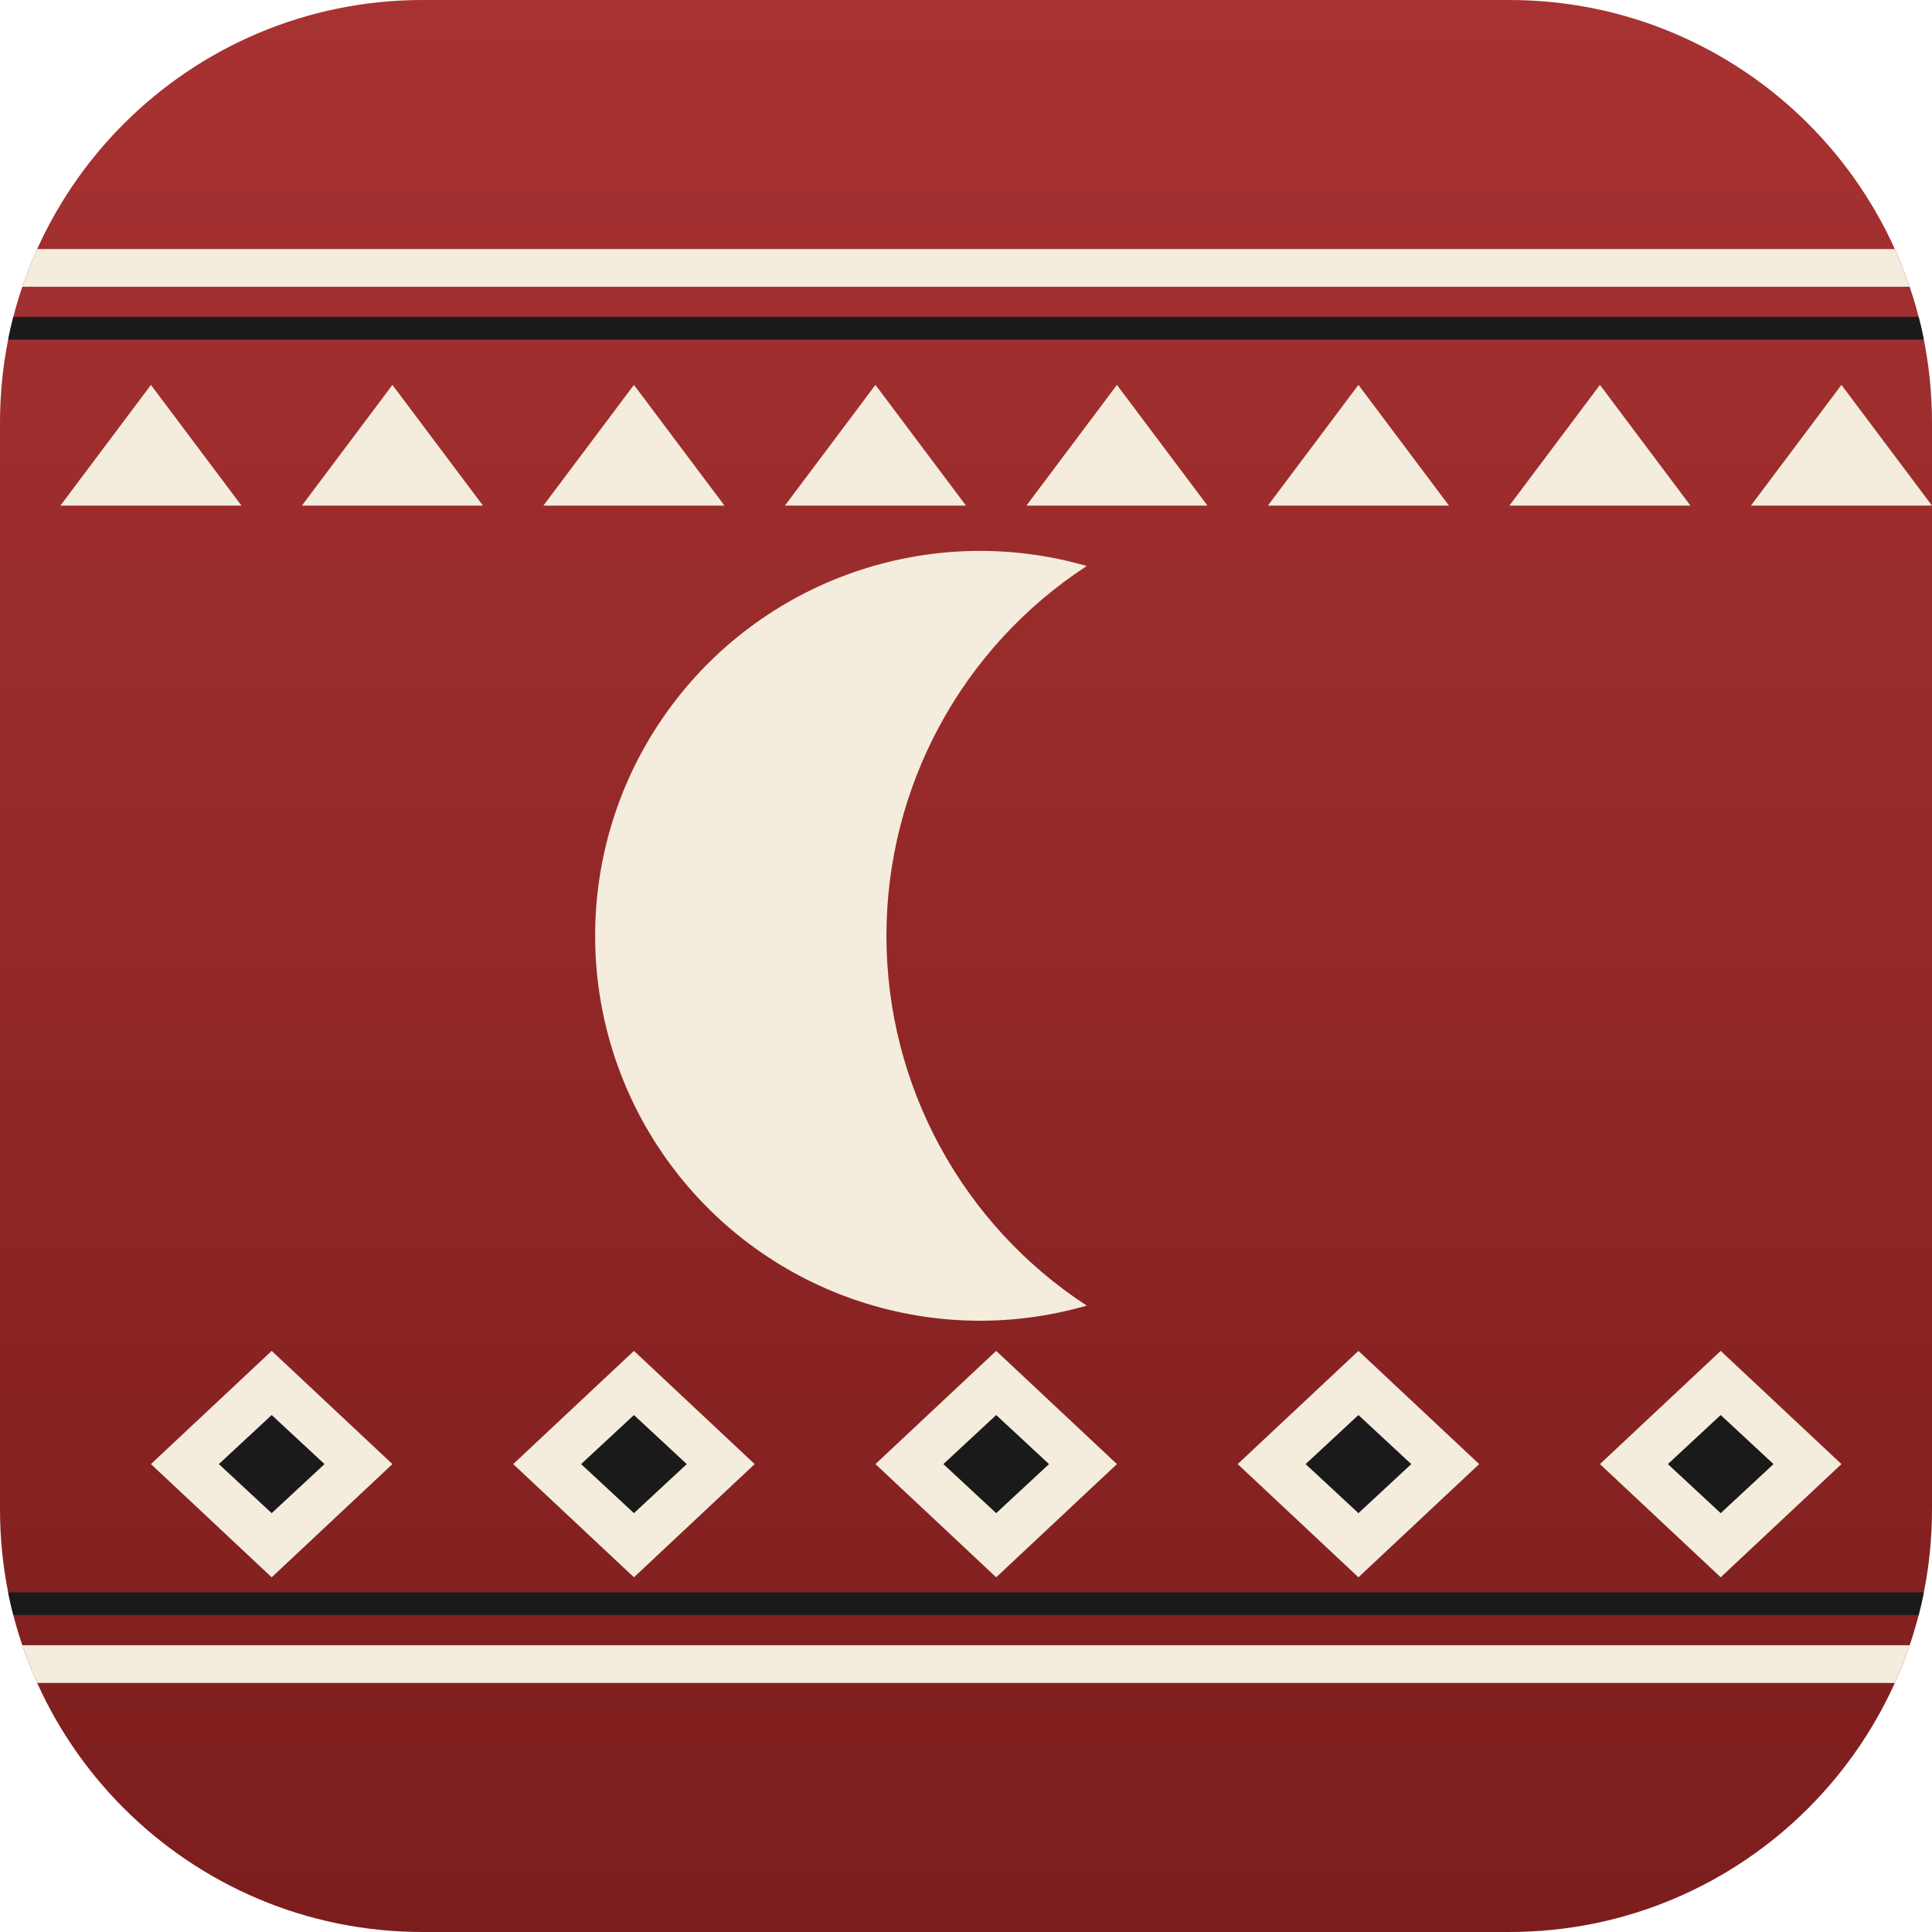
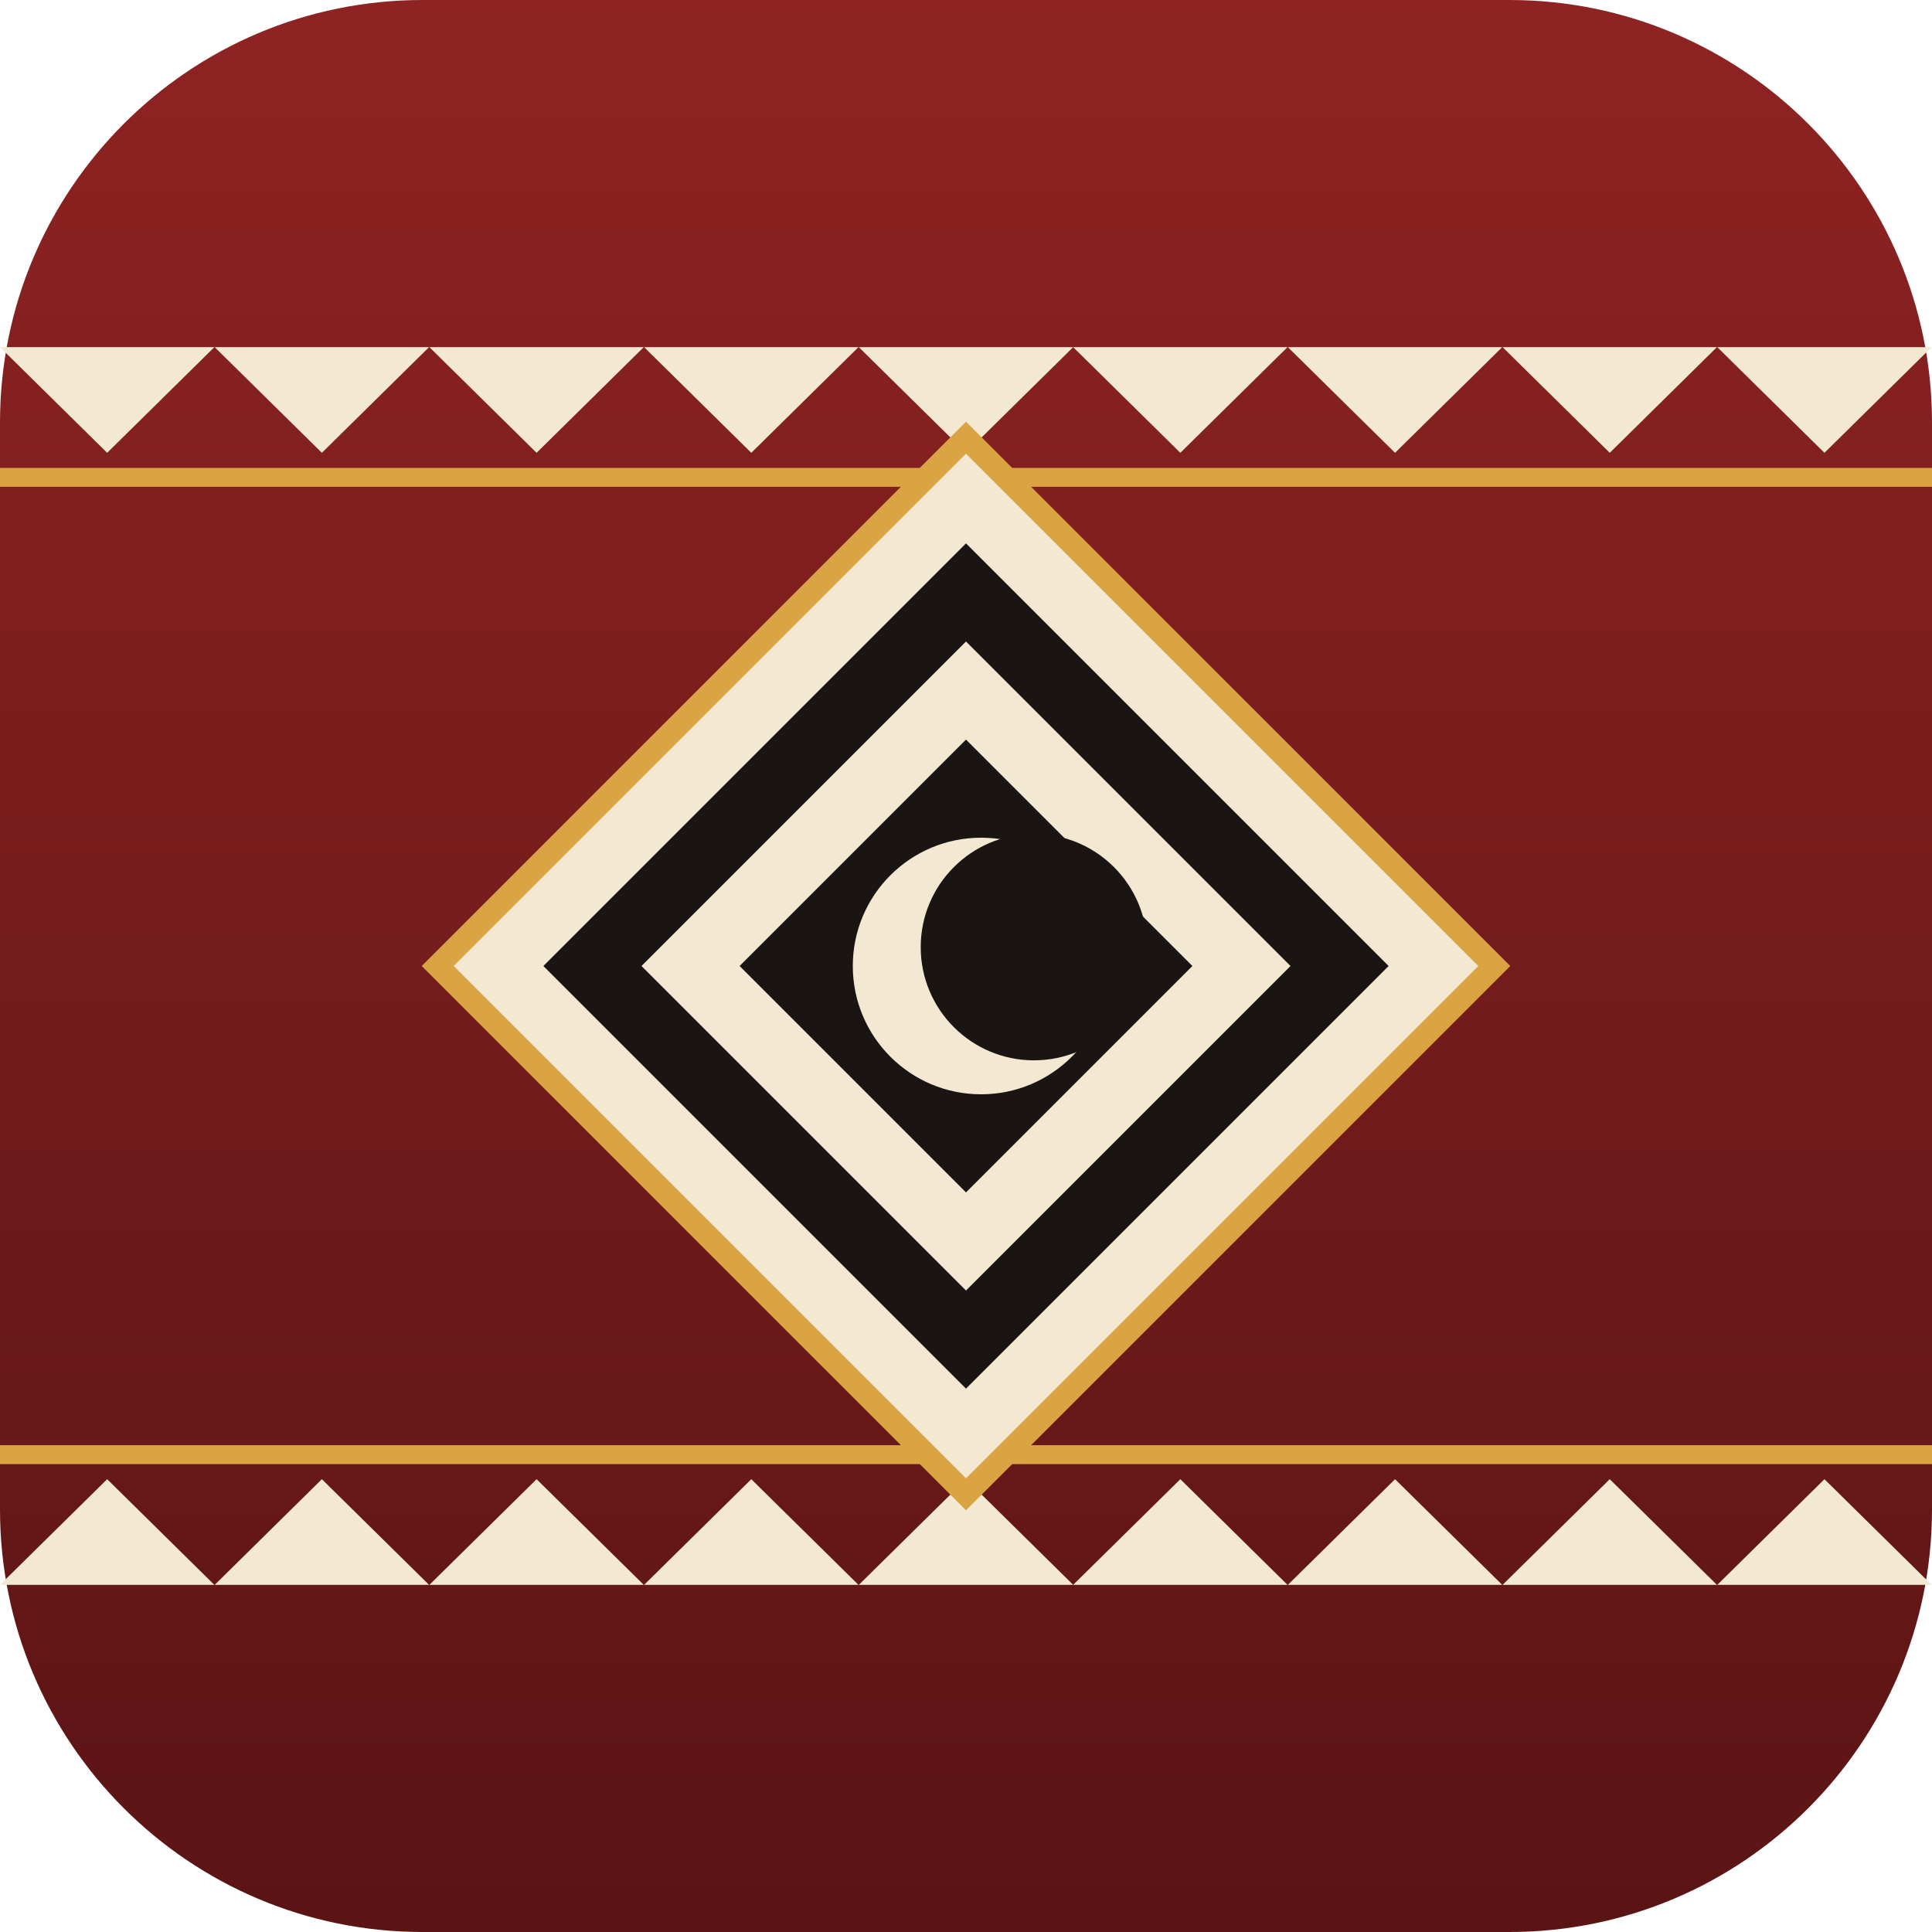
- <svg xmlns="http://www.w3.org/2000/svg" viewBox="0 0 512 512">
+ <svg xmlns="http://www.w3.org/2000/svg" viewBox="0 0 512 512" width="512" height="512">
  <defs>
-     <linearGradient id="field" x1="0" y1="0" x2="0" y2="1">
-       <stop offset="0" stop-color="#a83232" />
-       <stop offset="1" stop-color="#7c1d1d" />
+     <linearGradient id="bg" x1="0" y1="0" x2="0" y2="1">
+       <stop offset="0" stop-color="#8f2323" />
+       <stop offset="1" stop-color="#5a1414" />
    </linearGradient>
-     <clipPath id="round">
-       <rect width="512" height="512" rx="112" />
-     </clipPath>
  </defs>
-   <g clip-path="url(#round)">
-     <rect width="512" height="512" fill="url(#field)" />
-     <rect x="0" y="66" width="512" height="10" fill="#f4ecdc" />
-     <rect x="0" y="84" width="512" height="6" fill="#1a1a1a" />
-     <g fill="#f4ecdc">
-       <path d="M16 134l24-32 24 32zM80 134l24-32 24 32zM144 134l24-32 24 32zM208 134l24-32 24 32zM272 134l24-32 24 32zM336 134l24-32 24 32zM400 134l24-32 24 32zM464 134l24-32 24 32z" />
-     </g>
-     <rect x="0" y="422" width="512" height="6" fill="#1a1a1a" />
-     <rect x="0" y="436" width="512" height="10" fill="#f4ecdc" />
-     <g fill="#f4ecdc">
-       <path d="M40 388l32-30 32 30-32 30zM136 388l32-30 32 30-32 30zM232 388l32-30 32 30-32 30zM328 388l32-30 32 30-32 30zM424 388l32-30 32 30-32 30z" />
-     </g>
-     <g fill="#1a1a1a">
-       <path d="M58 388l14-13 14 13-14 13zM154 388l14-13 14 13-14 13zM250 388l14-13 14 13-14 13zM346 388l14-13 14 13-14 13zM442 388l14-13 14 13-14 13z" />
-     </g>
-     <path transform="translate(256 248)" d="M32 -98a102 102 0 1 0 0 196 117 117 0 0 1 0-196Z" fill="#f4ecdc" />
-   </g>
+   <rect width="512" height="512" rx="112" fill="url(#bg)" />
+   <path d="M0.0 92 l28.4 28 l28.4 -28z M56.9 92 l28.4 28 l28.4 -28z M113.8 92 l28.4 28 l28.4 -28z M170.7 92 l28.4 28 l28.4 -28z M227.6 92 l28.4 28 l28.4 -28z M284.4 92 l28.4 28 l28.4 -28z M341.3 92 l28.4 28 l28.4 -28z M398.2 92 l28.4 28 l28.4 -28z M455.1 92 l28.4 28 l28.4 -28z" fill="#f3e9d2" />
+   <path d="M0.0 420 l28.4 -28 l28.4 28z M56.9 420 l28.4 -28 l28.4 28z M113.8 420 l28.4 -28 l28.4 28z M170.7 420 l28.4 -28 l28.4 28z M227.6 420 l28.4 -28 l28.4 28z M284.4 420 l28.4 -28 l28.4 28z M341.3 420 l28.4 -28 l28.4 28z M398.2 420 l28.4 -28 l28.4 28z M455.1 420 l28.4 -28 l28.4 28z" fill="#f3e9d2" />
+   <rect x="0" y="124" width="512" height="5" fill="#d9a441" />
+   <rect x="0" y="383" width="512" height="5" fill="#d9a441" />
+   <path d="M256 116 L396 256 L256 396 L116 256z" fill="#f3e9d2" />
+   <path d="M256 144 L368 256 L256 368 L144 256z" fill="#1a1412" />
+   <path d="M256 170 L342 256 L256 342 L170 256z" fill="#f3e9d2" />
+   <path d="M256 196 L316 256 L256 316 L196 256z" fill="#1a1412" />
+   <circle cx="260" cy="256" r="34" fill="#f3e9d2" />
+   <circle cx="274" cy="251" r="30" fill="#1a1412" />
+   <path d="M256 116 L396 256 L256 396 L116 256z" fill="none" stroke="#d9a441" stroke-width="6" />
</svg>
